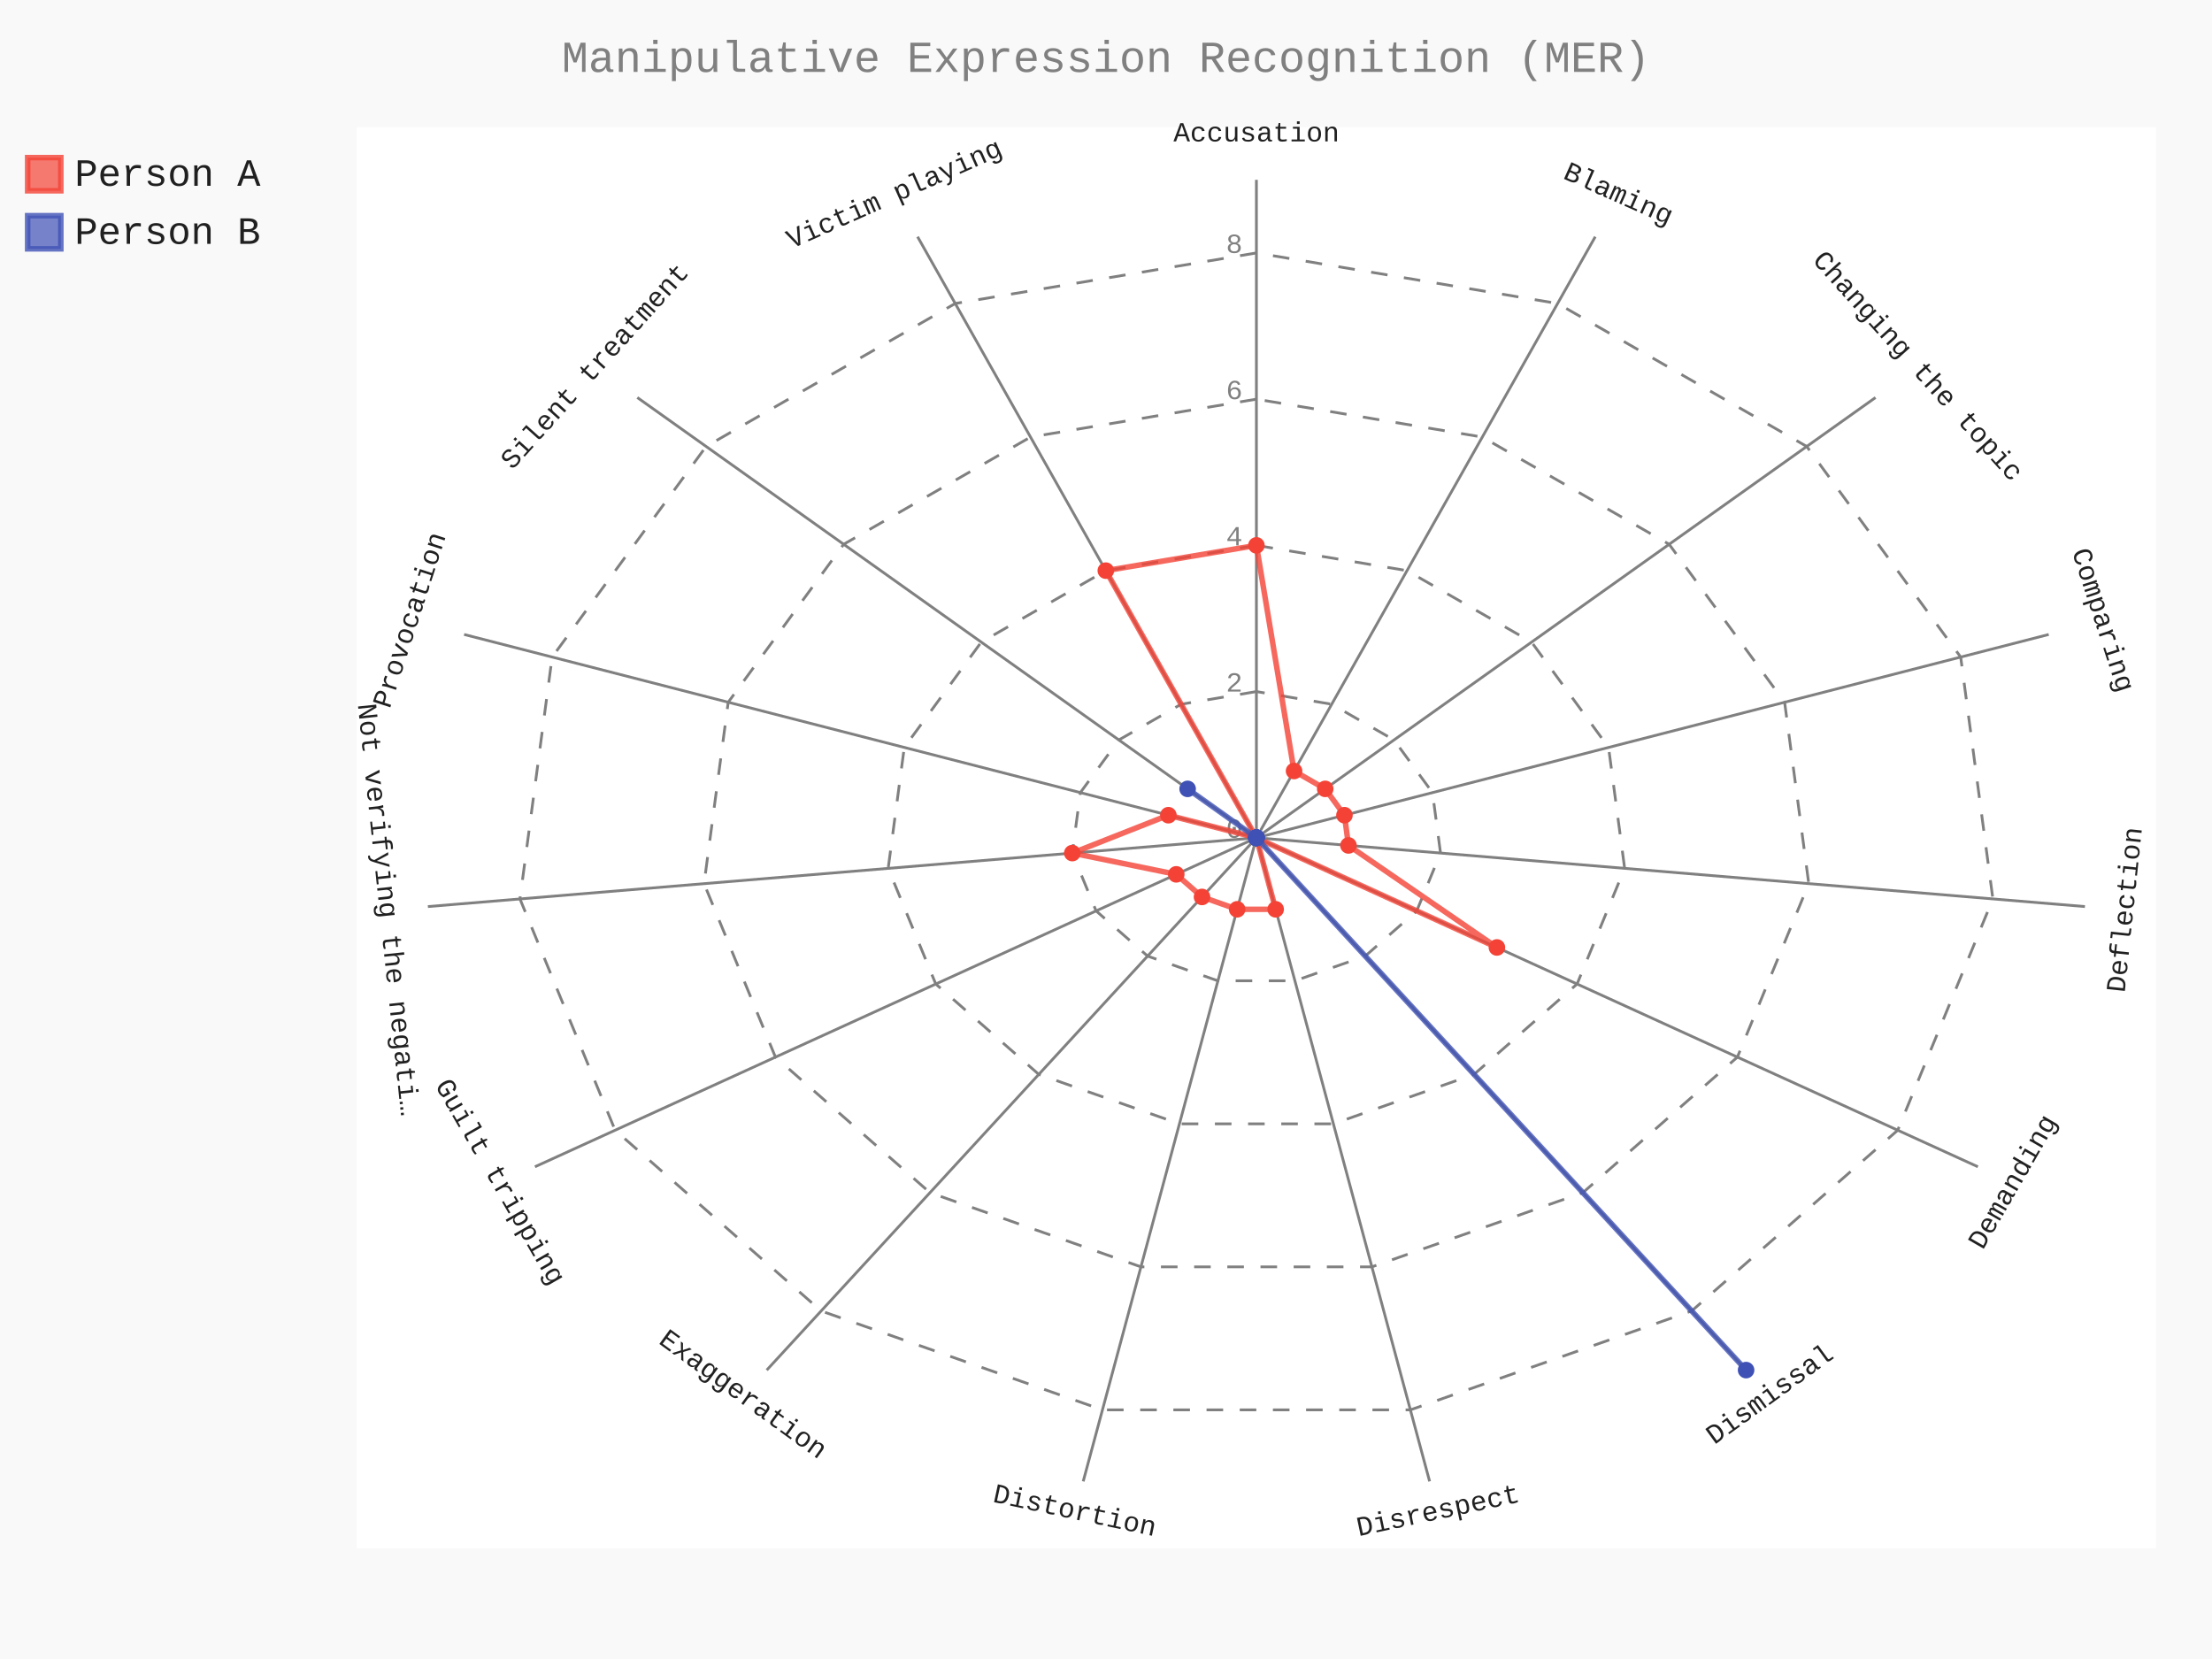
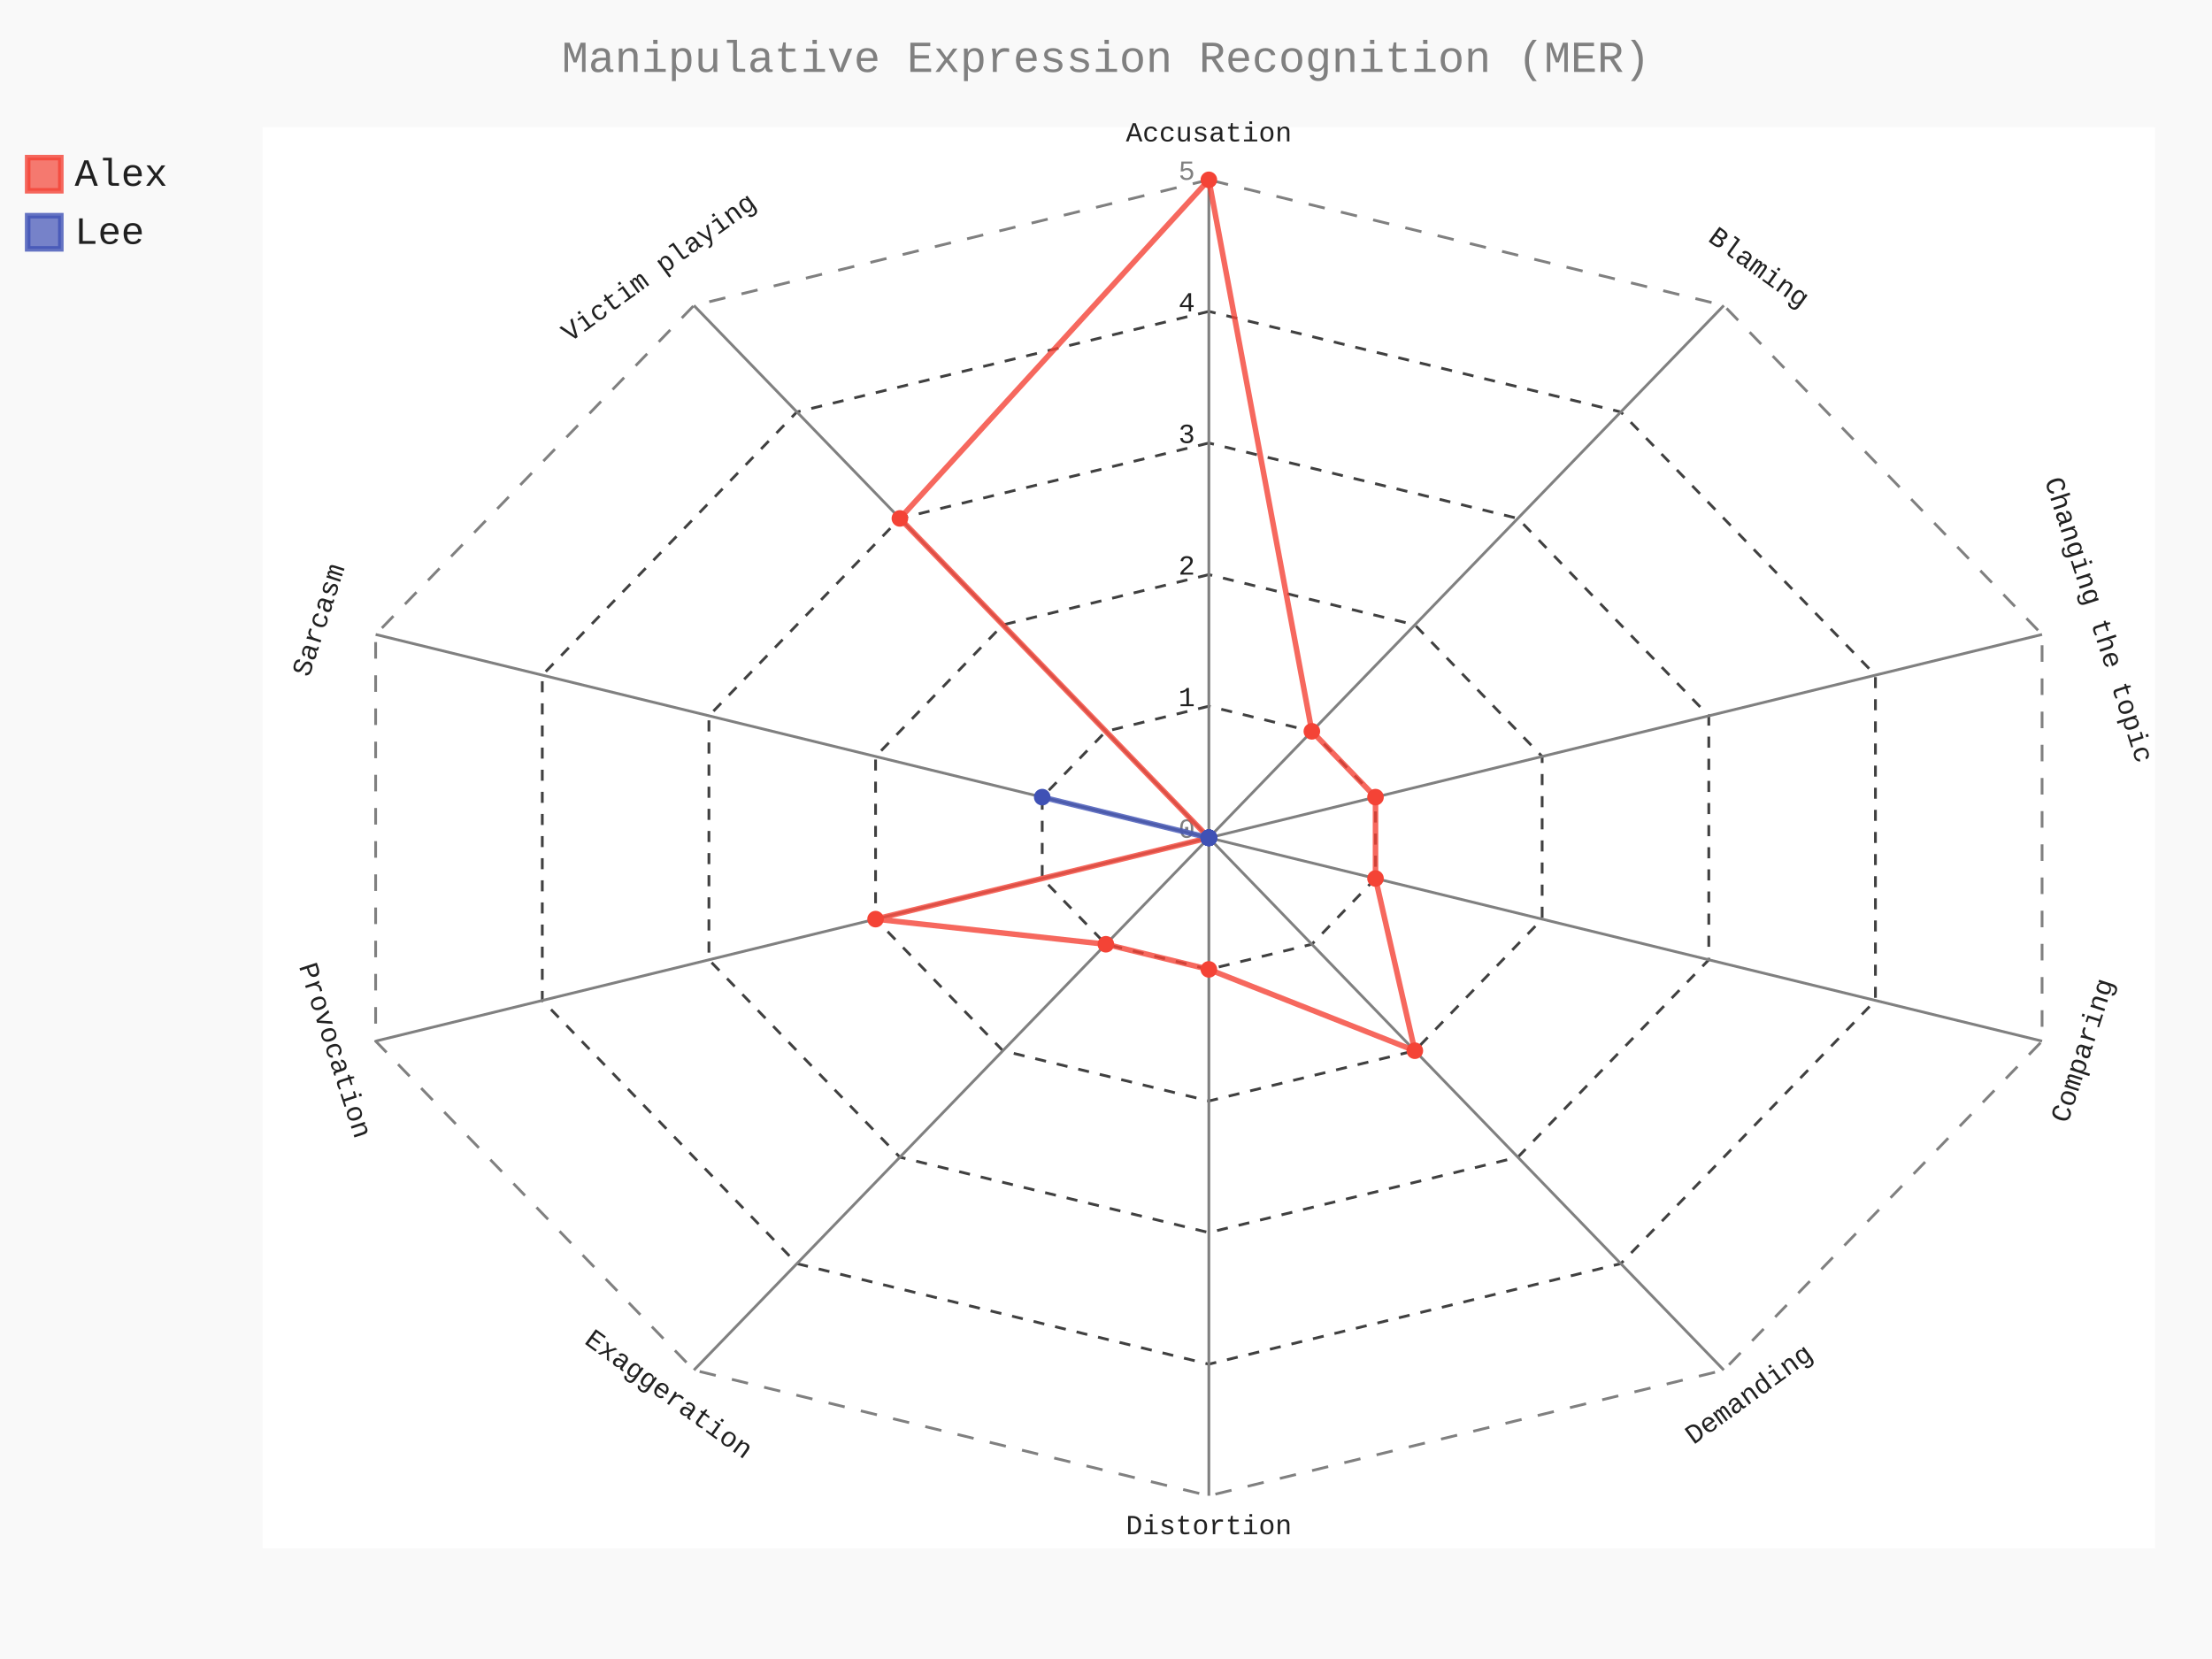
- <svg xmlns="http://www.w3.org/2000/svg" id="chart-403f90ce-8514-4f79-a937-b7ba76479456" class="pygal-chart" viewBox="0 0 800 600">
+ <svg xmlns="http://www.w3.org/2000/svg" id="chart-bbe16d1a-7770-4493-992e-a94a8ba4644f" class="pygal-chart" viewBox="0 0 800 600">
  <defs>
-     <style type="text/css">#chart-403f90ce-8514-4f79-a937-b7ba76479456{-webkit-user-select:none;-webkit-font-smoothing:antialiased;font-family:Consolas,"Liberation Mono",Menlo,Courier,monospace}#chart-403f90ce-8514-4f79-a937-b7ba76479456 .title{font-family:Consolas,"Liberation Mono",Menlo,Courier,monospace;font-size:16px}#chart-403f90ce-8514-4f79-a937-b7ba76479456 .legends .legend text{font-family:Consolas,"Liberation Mono",Menlo,Courier,monospace;font-size:14px}#chart-403f90ce-8514-4f79-a937-b7ba76479456 .axis text{font-family:Consolas,"Liberation Mono",Menlo,Courier,monospace;font-size:10px}#chart-403f90ce-8514-4f79-a937-b7ba76479456 .axis text.major{font-family:Consolas,"Liberation Mono",Menlo,Courier,monospace;font-size:10px}#chart-403f90ce-8514-4f79-a937-b7ba76479456 .text-overlay text.value{font-family:Consolas,"Liberation Mono",Menlo,Courier,monospace;font-size:16px}#chart-403f90ce-8514-4f79-a937-b7ba76479456 .text-overlay text.label{font-family:Consolas,"Liberation Mono",Menlo,Courier,monospace;font-size:10px}#chart-403f90ce-8514-4f79-a937-b7ba76479456 .tooltip{font-family:Consolas,"Liberation Mono",Menlo,Courier,monospace;font-size:14px}#chart-403f90ce-8514-4f79-a937-b7ba76479456 text.no_data{font-family:Consolas,"Liberation Mono",Menlo,Courier,monospace;font-size:64px}
- #chart-403f90ce-8514-4f79-a937-b7ba76479456{background-color:rgba(249,249,249,1)}#chart-403f90ce-8514-4f79-a937-b7ba76479456 path,#chart-403f90ce-8514-4f79-a937-b7ba76479456 line,#chart-403f90ce-8514-4f79-a937-b7ba76479456 rect,#chart-403f90ce-8514-4f79-a937-b7ba76479456 circle{-webkit-transition:150ms;-moz-transition:150ms;transition:150ms}#chart-403f90ce-8514-4f79-a937-b7ba76479456 .graph &gt; .background{fill:rgba(249,249,249,1)}#chart-403f90ce-8514-4f79-a937-b7ba76479456 .plot &gt; .background{fill:rgba(255,255,255,1)}#chart-403f90ce-8514-4f79-a937-b7ba76479456 .graph{fill:rgba(0,0,0,.87)}#chart-403f90ce-8514-4f79-a937-b7ba76479456 text.no_data{fill:rgba(128,128,128,1)}#chart-403f90ce-8514-4f79-a937-b7ba76479456 .title{fill:rgba(128,128,128,1)}#chart-403f90ce-8514-4f79-a937-b7ba76479456 .legends .legend text{fill:rgba(0,0,0,.87)}#chart-403f90ce-8514-4f79-a937-b7ba76479456 .legends .legend:hover text{fill:rgba(128,128,128,1)}#chart-403f90ce-8514-4f79-a937-b7ba76479456 .axis .line{stroke:rgba(128,128,128,1)}#chart-403f90ce-8514-4f79-a937-b7ba76479456 .axis .guide.line{stroke:rgba(0,0,0,.54)}#chart-403f90ce-8514-4f79-a937-b7ba76479456 .axis .major.line{stroke:rgba(0,0,0,.87)}#chart-403f90ce-8514-4f79-a937-b7ba76479456 .axis text.major{fill:rgba(128,128,128,1)}#chart-403f90ce-8514-4f79-a937-b7ba76479456 .axis.y .guides:hover .guide.line,#chart-403f90ce-8514-4f79-a937-b7ba76479456 .line-graph .axis.x .guides:hover .guide.line,#chart-403f90ce-8514-4f79-a937-b7ba76479456 .stackedline-graph .axis.x .guides:hover .guide.line,#chart-403f90ce-8514-4f79-a937-b7ba76479456 .xy-graph .axis.x .guides:hover .guide.line{stroke:rgba(128,128,128,1)}#chart-403f90ce-8514-4f79-a937-b7ba76479456 .axis .guides:hover text{fill:rgba(128,128,128,1)}#chart-403f90ce-8514-4f79-a937-b7ba76479456 .reactive{fill-opacity:.7;stroke-opacity:.8;stroke-width:2}#chart-403f90ce-8514-4f79-a937-b7ba76479456 .ci{stroke:rgba(0,0,0,.87)}#chart-403f90ce-8514-4f79-a937-b7ba76479456 .reactive.active,#chart-403f90ce-8514-4f79-a937-b7ba76479456 .active .reactive{fill-opacity:.8;stroke-opacity:.9;stroke-width:4}#chart-403f90ce-8514-4f79-a937-b7ba76479456 .ci .reactive.active{stroke-width:1.5}#chart-403f90ce-8514-4f79-a937-b7ba76479456 .series text{fill:rgba(128,128,128,1)}#chart-403f90ce-8514-4f79-a937-b7ba76479456 .tooltip rect{fill:rgba(255,255,255,1);stroke:rgba(128,128,128,1);-webkit-transition:opacity 150ms;-moz-transition:opacity 150ms;transition:opacity 150ms}#chart-403f90ce-8514-4f79-a937-b7ba76479456 .tooltip .label{fill:rgba(0,0,0,.87)}#chart-403f90ce-8514-4f79-a937-b7ba76479456 .tooltip .label{fill:rgba(0,0,0,.87)}#chart-403f90ce-8514-4f79-a937-b7ba76479456 .tooltip .legend{font-size:.8em;fill:rgba(0,0,0,.54)}#chart-403f90ce-8514-4f79-a937-b7ba76479456 .tooltip .x_label{font-size:.6em;fill:rgba(128,128,128,1)}#chart-403f90ce-8514-4f79-a937-b7ba76479456 .tooltip .xlink{font-size:.5em;text-decoration:underline}#chart-403f90ce-8514-4f79-a937-b7ba76479456 .tooltip .value{font-size:1.5em}#chart-403f90ce-8514-4f79-a937-b7ba76479456 .bound{font-size:.5em}#chart-403f90ce-8514-4f79-a937-b7ba76479456 .max-value{font-size:.75em;fill:rgba(0,0,0,.54)}#chart-403f90ce-8514-4f79-a937-b7ba76479456 .map-element{fill:rgba(255,255,255,1);stroke:rgba(0,0,0,.54) !important}#chart-403f90ce-8514-4f79-a937-b7ba76479456 .map-element .reactive{fill-opacity:inherit;stroke-opacity:inherit}#chart-403f90ce-8514-4f79-a937-b7ba76479456 .color-0,#chart-403f90ce-8514-4f79-a937-b7ba76479456 .color-0 a:visited{stroke:#F44336;fill:#F44336}#chart-403f90ce-8514-4f79-a937-b7ba76479456 .color-1,#chart-403f90ce-8514-4f79-a937-b7ba76479456 .color-1 a:visited{stroke:#3F51B5;fill:#3F51B5}#chart-403f90ce-8514-4f79-a937-b7ba76479456 .text-overlay .color-0 text{fill:black}#chart-403f90ce-8514-4f79-a937-b7ba76479456 .text-overlay .color-1 text{fill:black}
- #chart-403f90ce-8514-4f79-a937-b7ba76479456 text.no_data{text-anchor:middle}#chart-403f90ce-8514-4f79-a937-b7ba76479456 .guide.line{fill:none}#chart-403f90ce-8514-4f79-a937-b7ba76479456 .centered{text-anchor:middle}#chart-403f90ce-8514-4f79-a937-b7ba76479456 .title{text-anchor:middle}#chart-403f90ce-8514-4f79-a937-b7ba76479456 .legends .legend text{fill-opacity:1}#chart-403f90ce-8514-4f79-a937-b7ba76479456 .axis.x text{text-anchor:middle}#chart-403f90ce-8514-4f79-a937-b7ba76479456 .axis.x:not(.web) text[transform]{text-anchor:start}#chart-403f90ce-8514-4f79-a937-b7ba76479456 .axis.x:not(.web) text[transform].backwards{text-anchor:end}#chart-403f90ce-8514-4f79-a937-b7ba76479456 .axis.y text{text-anchor:end}#chart-403f90ce-8514-4f79-a937-b7ba76479456 .axis.y text[transform].backwards{text-anchor:start}#chart-403f90ce-8514-4f79-a937-b7ba76479456 .axis.y2 text{text-anchor:start}#chart-403f90ce-8514-4f79-a937-b7ba76479456 .axis.y2 text[transform].backwards{text-anchor:end}#chart-403f90ce-8514-4f79-a937-b7ba76479456 .axis .guide.line{stroke-dasharray:4,4;stroke:#404040}#chart-403f90ce-8514-4f79-a937-b7ba76479456 .axis .major.guide.line{stroke-dasharray:6,6;stroke:#808080}#chart-403f90ce-8514-4f79-a937-b7ba76479456 .horizontal .axis.y .guide.line,#chart-403f90ce-8514-4f79-a937-b7ba76479456 .horizontal .axis.y2 .guide.line,#chart-403f90ce-8514-4f79-a937-b7ba76479456 .vertical .axis.x .guide.line{opacity:0}#chart-403f90ce-8514-4f79-a937-b7ba76479456 .horizontal .axis.always_show .guide.line,#chart-403f90ce-8514-4f79-a937-b7ba76479456 .vertical .axis.always_show .guide.line{opacity:1 !important}#chart-403f90ce-8514-4f79-a937-b7ba76479456 .axis.y .guides:hover .guide.line,#chart-403f90ce-8514-4f79-a937-b7ba76479456 .axis.y2 .guides:hover .guide.line,#chart-403f90ce-8514-4f79-a937-b7ba76479456 .axis.x .guides:hover .guide.line{opacity:1}#chart-403f90ce-8514-4f79-a937-b7ba76479456 .axis .guides:hover text{opacity:1}#chart-403f90ce-8514-4f79-a937-b7ba76479456 .nofill{fill:none}#chart-403f90ce-8514-4f79-a937-b7ba76479456 .subtle-fill{fill-opacity:.2}#chart-403f90ce-8514-4f79-a937-b7ba76479456 .dot{stroke-width:1px;fill-opacity:1;stroke-opacity:1}#chart-403f90ce-8514-4f79-a937-b7ba76479456 .dot.active{stroke-width:5px}#chart-403f90ce-8514-4f79-a937-b7ba76479456 .dot.negative{fill:transparent}#chart-403f90ce-8514-4f79-a937-b7ba76479456 text,#chart-403f90ce-8514-4f79-a937-b7ba76479456 tspan{stroke:none !important}#chart-403f90ce-8514-4f79-a937-b7ba76479456 .series text.active{opacity:1}#chart-403f90ce-8514-4f79-a937-b7ba76479456 .tooltip rect{fill-opacity:.95;stroke-width:.5}#chart-403f90ce-8514-4f79-a937-b7ba76479456 .tooltip text{fill-opacity:1}#chart-403f90ce-8514-4f79-a937-b7ba76479456 .showable{visibility:hidden}#chart-403f90ce-8514-4f79-a937-b7ba76479456 .showable.shown{visibility:visible}#chart-403f90ce-8514-4f79-a937-b7ba76479456 .gauge-background{fill:rgba(229,229,229,1);stroke:none}#chart-403f90ce-8514-4f79-a937-b7ba76479456 .bg-lines{stroke:rgba(249,249,249,1);stroke-width:2px}</style>
+     <style type="text/css">#chart-bbe16d1a-7770-4493-992e-a94a8ba4644f{-webkit-user-select:none;-webkit-font-smoothing:antialiased;font-family:Consolas,"Liberation Mono",Menlo,Courier,monospace}#chart-bbe16d1a-7770-4493-992e-a94a8ba4644f .title{font-family:Consolas,"Liberation Mono",Menlo,Courier,monospace;font-size:16px}#chart-bbe16d1a-7770-4493-992e-a94a8ba4644f .legends .legend text{font-family:Consolas,"Liberation Mono",Menlo,Courier,monospace;font-size:14px}#chart-bbe16d1a-7770-4493-992e-a94a8ba4644f .axis text{font-family:Consolas,"Liberation Mono",Menlo,Courier,monospace;font-size:10px}#chart-bbe16d1a-7770-4493-992e-a94a8ba4644f .axis text.major{font-family:Consolas,"Liberation Mono",Menlo,Courier,monospace;font-size:10px}#chart-bbe16d1a-7770-4493-992e-a94a8ba4644f .text-overlay text.value{font-family:Consolas,"Liberation Mono",Menlo,Courier,monospace;font-size:16px}#chart-bbe16d1a-7770-4493-992e-a94a8ba4644f .text-overlay text.label{font-family:Consolas,"Liberation Mono",Menlo,Courier,monospace;font-size:10px}#chart-bbe16d1a-7770-4493-992e-a94a8ba4644f .tooltip{font-family:Consolas,"Liberation Mono",Menlo,Courier,monospace;font-size:14px}#chart-bbe16d1a-7770-4493-992e-a94a8ba4644f text.no_data{font-family:Consolas,"Liberation Mono",Menlo,Courier,monospace;font-size:64px}
+ #chart-bbe16d1a-7770-4493-992e-a94a8ba4644f{background-color:rgba(249,249,249,1)}#chart-bbe16d1a-7770-4493-992e-a94a8ba4644f path,#chart-bbe16d1a-7770-4493-992e-a94a8ba4644f line,#chart-bbe16d1a-7770-4493-992e-a94a8ba4644f rect,#chart-bbe16d1a-7770-4493-992e-a94a8ba4644f circle{-webkit-transition:150ms;-moz-transition:150ms;transition:150ms}#chart-bbe16d1a-7770-4493-992e-a94a8ba4644f .graph &gt; .background{fill:rgba(249,249,249,1)}#chart-bbe16d1a-7770-4493-992e-a94a8ba4644f .plot &gt; .background{fill:rgba(255,255,255,1)}#chart-bbe16d1a-7770-4493-992e-a94a8ba4644f .graph{fill:rgba(0,0,0,.87)}#chart-bbe16d1a-7770-4493-992e-a94a8ba4644f text.no_data{fill:rgba(128,128,128,1)}#chart-bbe16d1a-7770-4493-992e-a94a8ba4644f .title{fill:rgba(128,128,128,1)}#chart-bbe16d1a-7770-4493-992e-a94a8ba4644f .legends .legend text{fill:rgba(0,0,0,.87)}#chart-bbe16d1a-7770-4493-992e-a94a8ba4644f .legends .legend:hover text{fill:rgba(128,128,128,1)}#chart-bbe16d1a-7770-4493-992e-a94a8ba4644f .axis .line{stroke:rgba(128,128,128,1)}#chart-bbe16d1a-7770-4493-992e-a94a8ba4644f .axis .guide.line{stroke:rgba(0,0,0,.54)}#chart-bbe16d1a-7770-4493-992e-a94a8ba4644f .axis .major.line{stroke:rgba(0,0,0,.87)}#chart-bbe16d1a-7770-4493-992e-a94a8ba4644f .axis text.major{fill:rgba(128,128,128,1)}#chart-bbe16d1a-7770-4493-992e-a94a8ba4644f .axis.y .guides:hover .guide.line,#chart-bbe16d1a-7770-4493-992e-a94a8ba4644f .line-graph .axis.x .guides:hover .guide.line,#chart-bbe16d1a-7770-4493-992e-a94a8ba4644f .stackedline-graph .axis.x .guides:hover .guide.line,#chart-bbe16d1a-7770-4493-992e-a94a8ba4644f .xy-graph .axis.x .guides:hover .guide.line{stroke:rgba(128,128,128,1)}#chart-bbe16d1a-7770-4493-992e-a94a8ba4644f .axis .guides:hover text{fill:rgba(128,128,128,1)}#chart-bbe16d1a-7770-4493-992e-a94a8ba4644f .reactive{fill-opacity:.7;stroke-opacity:.8;stroke-width:2}#chart-bbe16d1a-7770-4493-992e-a94a8ba4644f .ci{stroke:rgba(0,0,0,.87)}#chart-bbe16d1a-7770-4493-992e-a94a8ba4644f .reactive.active,#chart-bbe16d1a-7770-4493-992e-a94a8ba4644f .active .reactive{fill-opacity:.8;stroke-opacity:.9;stroke-width:4}#chart-bbe16d1a-7770-4493-992e-a94a8ba4644f .ci .reactive.active{stroke-width:1.5}#chart-bbe16d1a-7770-4493-992e-a94a8ba4644f .series text{fill:rgba(128,128,128,1)}#chart-bbe16d1a-7770-4493-992e-a94a8ba4644f .tooltip rect{fill:rgba(255,255,255,1);stroke:rgba(128,128,128,1);-webkit-transition:opacity 150ms;-moz-transition:opacity 150ms;transition:opacity 150ms}#chart-bbe16d1a-7770-4493-992e-a94a8ba4644f .tooltip .label{fill:rgba(0,0,0,.87)}#chart-bbe16d1a-7770-4493-992e-a94a8ba4644f .tooltip .label{fill:rgba(0,0,0,.87)}#chart-bbe16d1a-7770-4493-992e-a94a8ba4644f .tooltip .legend{font-size:.8em;fill:rgba(0,0,0,.54)}#chart-bbe16d1a-7770-4493-992e-a94a8ba4644f .tooltip .x_label{font-size:.6em;fill:rgba(128,128,128,1)}#chart-bbe16d1a-7770-4493-992e-a94a8ba4644f .tooltip .xlink{font-size:.5em;text-decoration:underline}#chart-bbe16d1a-7770-4493-992e-a94a8ba4644f .tooltip .value{font-size:1.5em}#chart-bbe16d1a-7770-4493-992e-a94a8ba4644f .bound{font-size:.5em}#chart-bbe16d1a-7770-4493-992e-a94a8ba4644f .max-value{font-size:.75em;fill:rgba(0,0,0,.54)}#chart-bbe16d1a-7770-4493-992e-a94a8ba4644f .map-element{fill:rgba(255,255,255,1);stroke:rgba(0,0,0,.54) !important}#chart-bbe16d1a-7770-4493-992e-a94a8ba4644f .map-element .reactive{fill-opacity:inherit;stroke-opacity:inherit}#chart-bbe16d1a-7770-4493-992e-a94a8ba4644f .color-0,#chart-bbe16d1a-7770-4493-992e-a94a8ba4644f .color-0 a:visited{stroke:#F44336;fill:#F44336}#chart-bbe16d1a-7770-4493-992e-a94a8ba4644f .color-1,#chart-bbe16d1a-7770-4493-992e-a94a8ba4644f .color-1 a:visited{stroke:#3F51B5;fill:#3F51B5}#chart-bbe16d1a-7770-4493-992e-a94a8ba4644f .text-overlay .color-0 text{fill:black}#chart-bbe16d1a-7770-4493-992e-a94a8ba4644f .text-overlay .color-1 text{fill:black}
+ #chart-bbe16d1a-7770-4493-992e-a94a8ba4644f text.no_data{text-anchor:middle}#chart-bbe16d1a-7770-4493-992e-a94a8ba4644f .guide.line{fill:none}#chart-bbe16d1a-7770-4493-992e-a94a8ba4644f .centered{text-anchor:middle}#chart-bbe16d1a-7770-4493-992e-a94a8ba4644f .title{text-anchor:middle}#chart-bbe16d1a-7770-4493-992e-a94a8ba4644f .legends .legend text{fill-opacity:1}#chart-bbe16d1a-7770-4493-992e-a94a8ba4644f .axis.x text{text-anchor:middle}#chart-bbe16d1a-7770-4493-992e-a94a8ba4644f .axis.x:not(.web) text[transform]{text-anchor:start}#chart-bbe16d1a-7770-4493-992e-a94a8ba4644f .axis.x:not(.web) text[transform].backwards{text-anchor:end}#chart-bbe16d1a-7770-4493-992e-a94a8ba4644f .axis.y text{text-anchor:end}#chart-bbe16d1a-7770-4493-992e-a94a8ba4644f .axis.y text[transform].backwards{text-anchor:start}#chart-bbe16d1a-7770-4493-992e-a94a8ba4644f .axis.y2 text{text-anchor:start}#chart-bbe16d1a-7770-4493-992e-a94a8ba4644f .axis.y2 text[transform].backwards{text-anchor:end}#chart-bbe16d1a-7770-4493-992e-a94a8ba4644f .axis .guide.line{stroke-dasharray:4,4;stroke:#404040}#chart-bbe16d1a-7770-4493-992e-a94a8ba4644f .axis .major.guide.line{stroke-dasharray:6,6;stroke:#808080}#chart-bbe16d1a-7770-4493-992e-a94a8ba4644f .horizontal .axis.y .guide.line,#chart-bbe16d1a-7770-4493-992e-a94a8ba4644f .horizontal .axis.y2 .guide.line,#chart-bbe16d1a-7770-4493-992e-a94a8ba4644f .vertical .axis.x .guide.line{opacity:0}#chart-bbe16d1a-7770-4493-992e-a94a8ba4644f .horizontal .axis.always_show .guide.line,#chart-bbe16d1a-7770-4493-992e-a94a8ba4644f .vertical .axis.always_show .guide.line{opacity:1 !important}#chart-bbe16d1a-7770-4493-992e-a94a8ba4644f .axis.y .guides:hover .guide.line,#chart-bbe16d1a-7770-4493-992e-a94a8ba4644f .axis.y2 .guides:hover .guide.line,#chart-bbe16d1a-7770-4493-992e-a94a8ba4644f .axis.x .guides:hover .guide.line{opacity:1}#chart-bbe16d1a-7770-4493-992e-a94a8ba4644f .axis .guides:hover text{opacity:1}#chart-bbe16d1a-7770-4493-992e-a94a8ba4644f .nofill{fill:none}#chart-bbe16d1a-7770-4493-992e-a94a8ba4644f .subtle-fill{fill-opacity:.2}#chart-bbe16d1a-7770-4493-992e-a94a8ba4644f .dot{stroke-width:1px;fill-opacity:1;stroke-opacity:1}#chart-bbe16d1a-7770-4493-992e-a94a8ba4644f .dot.active{stroke-width:5px}#chart-bbe16d1a-7770-4493-992e-a94a8ba4644f .dot.negative{fill:transparent}#chart-bbe16d1a-7770-4493-992e-a94a8ba4644f text,#chart-bbe16d1a-7770-4493-992e-a94a8ba4644f tspan{stroke:none !important}#chart-bbe16d1a-7770-4493-992e-a94a8ba4644f .series text.active{opacity:1}#chart-bbe16d1a-7770-4493-992e-a94a8ba4644f .tooltip rect{fill-opacity:.95;stroke-width:.5}#chart-bbe16d1a-7770-4493-992e-a94a8ba4644f .tooltip text{fill-opacity:1}#chart-bbe16d1a-7770-4493-992e-a94a8ba4644f .showable{visibility:hidden}#chart-bbe16d1a-7770-4493-992e-a94a8ba4644f .showable.shown{visibility:visible}#chart-bbe16d1a-7770-4493-992e-a94a8ba4644f .gauge-background{fill:rgba(229,229,229,1);stroke:none}#chart-bbe16d1a-7770-4493-992e-a94a8ba4644f .bg-lines{stroke:rgba(249,249,249,1);stroke-width:2px}</style>
  </defs>
  <g class="graph radar-graph vertical">
    <rect x="0" y="0" width="800" height="600" class="background" />
-     <g transform="translate(129, 46)" class="plot">
-       <rect x="0" y="0" width="650.8" height="514" class="background" />
+     <g transform="translate(95, 46)" class="plot">
+       <rect x="0" y="0" width="684.4" height="514" class="background" />
      <g class="axis y web">
        <g class="guides">
-           <path d="M325.4 45.477 L216.468 63.764 126.372 115.464 70.689 191.636 59.048 279.11 93.462 362.761 167.98 428.125 269.717 463.9 381.083 463.9 482.82 428.125 557.338 362.761 591.752 279.11 580.111 191.636 524.428 115.464 434.332 63.764 325.4 45.477 Z" class="major guide line" />
-           <text x="320.4" y="45.477" class="major">8</text>
+           <path d="M342.2 19.037 L155.959 64.484 40.856 183.465 40.856 330.535 155.959 449.516 342.2 494.963 528.441 449.516 643.544 330.535 643.544 183.465 528.441 64.484 342.2 19.037 Z" class="major guide line" />
+           <text x="337.2" y="19.037" class="major">5</text>
        </g>
        <g class="guides">
-           <path d="M325.4 98.358 L243.701 112.073 176.129 150.848 134.367 207.977 125.636 273.583 151.447 336.321 207.335 385.344 283.638 412.175 367.162 412.175 443.465 385.344 499.353 336.321 525.164 273.583 516.433 207.977 474.671 150.848 407.099 112.073 325.4 98.358 Z" class="major guide line" />
-           <text x="320.4" y="98.358" class="major">6</text>
+           <path d="M342.2 66.63 L193.207 102.987 101.125 198.172 101.125 315.828 193.207 411.013 342.2 447.37 491.193 411.013 583.275 315.828 583.275 198.172 491.193 102.987 342.2 66.63 Z" class="guide line" />
+           <text x="337.2" y="66.63" class="">4</text>
        </g>
        <g class="guides">
-           <path d="M325.4 151.239 L270.934 160.382 225.886 186.232 198.045 224.318 192.224 268.055 209.431 309.881 246.69 342.563 297.559 360.45 353.241 360.45 404.11 342.563 441.369 309.881 458.576 268.055 452.755 224.318 424.914 186.232 379.866 160.382 325.4 151.239 Z" class="major guide line" />
-           <text x="320.4" y="151.239" class="major">4</text>
+           <path d="M342.2 114.222 L230.455 141.49 161.394 212.879 161.394 301.121 230.455 372.51 342.2 399.778 453.945 372.51 523.006 301.121 523.006 212.879 453.945 141.49 342.2 114.222 Z" class="guide line" />
+           <text x="337.2" y="114.222" class="">3</text>
        </g>
        <g class="guides">
-           <path d="M325.4 204.119 L298.167 208.691 275.643 221.616 261.722 240.659 258.812 262.528 267.416 283.44 286.045 299.781 311.479 308.725 339.321 308.725 364.755 299.781 383.384 283.44 391.988 262.528 389.078 240.659 375.157 221.616 352.633 208.691 325.4 204.119 Z" class="major guide line" />
-           <text x="320.4" y="204.119" class="major">2</text>
+           <path d="M342.2 161.815 L267.704 179.994 221.662 227.586 221.662 286.414 267.704 334.006 342.2 352.185 416.696 334.006 462.738 286.414 462.738 227.586 416.696 179.994 342.2 161.815 Z" class="guide line" />
+           <text x="337.2" y="161.815" class="">2</text>
        </g>
        <g class="guides">
-           <path d="M325.4 257 L325.4 257 325.4 257 325.4 257 325.4 257 325.4 257 325.4 257 325.4 257 325.4 257 325.4 257 325.4 257 325.4 257 325.4 257 325.4 257 325.4 257 325.4 257 Z" class="major guide line" />
-           <text x="320.4" y="257.0" class="major">0</text>
+           <path d="M342.2 209.407 L304.952 218.497 281.931 242.293 281.931 271.707 304.952 295.503 342.2 304.593 379.448 295.503 402.469 271.707 402.469 242.293 379.448 218.497 342.2 209.407 Z" class="guide line" />
+           <text x="337.2" y="209.407" class="">1</text>
+         </g>
+         <g class="guides">
+           <path d="M342.2 257 L342.2 257 342.2 257 342.2 257 342.2 257 342.2 257 342.2 257 342.2 257 342.2 257 342.2 257 342.2 257 Z" class="major guide line" />
+           <text x="337.2" y="257.0" class="major">0</text>
        </g>
      </g>
      <g class="axis x web">
        <g class="guides">
-           <path d="M325.4 257 L325.4 19.037" class="line" />
-           <text x="325.4" y="5.14" class="" transform="rotate(0 325.4 5.14)">Accusation</text>
+           <path d="M342.2 257 L342.2 19.037" class="line" />
+           <text x="342.2" y="5.14" class="" transform="rotate(0 342.2 5.14)">Accusation</text>
        </g>
        <g class="guides">
-           <path d="M325.4 257 L202.852 39.61" class="line" />
-           <text x="195.695" y="26.914" class="" transform="rotate(-24 195.6949 26.91444)">Victim playing</text>
+           <path d="M342.2 257 L155.959 64.484" class="line" />
+           <text x="145.083" y="53.241" class="" transform="rotate(-36 145.0827 53.24098)">Victim playing</text>
        </g>
        <g class="guides">
-           <path d="M325.4 257 L101.493 97.772" class="line" />
-           <text x="88.417" y="88.473" class="" transform="rotate(-48 88.41706 88.47276)">Silent treatment</text>
+           <path d="M342.2 257 L40.856 183.465" class="line" />
+           <text x="23.257" y="179.171" class="" transform="rotate(-72 23.25749 179.171)">Sarcasm</text>
        </g>
        <g class="guides">
-           <path d="M325.4 257 L38.85 183.465" class="line" />
-           <text x="22.116" y="179.171" class="" transform="rotate(-72 22.11568 179.171)">Provocation</text>
+           <path d="M342.2 257 L40.856 330.535" class="line" />
+           <text x="23.257" y="334.829" class="" transform="rotate(-288 23.25749 334.829)">Provocation</text>
        </g>
        <g class="guides">
-           <path d="M325.4 257 L25.754 281.874" class="line" />
-           <text x="8.255" y="283.327" class="" transform="rotate(-276 8.254924 283.3265)">Not verifying the negati…</text>
+           <path d="M342.2 257 L155.959 449.516" class="line" />
+           <text x="145.083" y="460.759" class="" transform="rotate(-324 145.0827 460.759)">Exaggeration</text>
        </g>
        <g class="guides">
-           <path d="M325.4 257 L64.47 375.981" class="line" />
-           <text x="49.231" y="382.93" class="" transform="rotate(-300 49.23143 382.93)">Guilt tripping</text>
+           <path d="M342.2 257 L342.2 494.963" class="line" />
+           <text x="342.2" y="508.86" class="" transform="rotate(-360 342.2 508.86)">Distortion</text>
        </g>
        <g class="guides">
-           <path d="M325.4 257 L148.302 449.516" class="line" />
-           <text x="137.96" y="460.759" class="" transform="rotate(-324 137.96 460.759)">Exaggeration</text>
+           <path d="M342.2 257 L528.441 449.516" class="line" />
+           <text x="539.317" y="460.759" class="" transform="rotate(-396 539.3173 460.759)">Demanding</text>
        </g>
        <g class="guides">
-           <path d="M325.4 257 L262.757 489.763" class="line" />
-           <text x="259.099" y="503.356" class="" transform="rotate(-348 259.0986 503.3563)">Distortion</text>
+           <path d="M342.2 257 L643.544 330.535" class="line" />
+           <text x="661.143" y="334.829" class="" transform="rotate(-432 661.1425 334.829)">Comparing</text>
        </g>
        <g class="guides">
-           <path d="M325.4 257 L388.043 489.763" class="line" />
-           <text x="391.701" y="503.356" class="" transform="rotate(-372 391.7014 503.3563)">Disrespect</text>
+           <path d="M342.2 257 L643.544 183.465" class="line" />
+           <text x="661.143" y="179.171" class="" transform="rotate(-288 661.1425 179.171)">Changing the topic</text>
        </g>
        <g class="guides">
-           <path d="M325.4 257 L502.498 449.516" class="line" />
-           <text x="512.84" y="460.759" class="" transform="rotate(-396 512.84 460.759)">Dismissal</text>
-         </g>
-         <g class="guides">
-           <path d="M325.4 257 L586.33 375.981" class="line" />
-           <text x="601.569" y="382.93" class="" transform="rotate(-420 601.5686 382.93)">Demanding</text>
-         </g>
-         <g class="guides">
-           <path d="M325.4 257 L625.046 281.874" class="line" />
-           <text x="642.545" y="283.327" class="" transform="rotate(-444 642.5451 283.3265)">Deflection</text>
-         </g>
-         <g class="guides">
-           <path d="M325.4 257 L611.95 183.465" class="line" />
-           <text x="628.684" y="179.171" class="" transform="rotate(-288 628.6843 179.171)">Comparing</text>
-         </g>
-         <g class="guides">
-           <path d="M325.4 257 L549.307 97.772" class="line" />
-           <text x="562.383" y="88.473" class="" transform="rotate(-312 562.3829 88.47276)">Changing the topic</text>
-         </g>
-         <g class="guides">
-           <path d="M325.4 257 L447.948 39.61" class="line" />
-           <text x="455.105" y="26.914" class="" transform="rotate(-336 455.1051 26.91444)">Blaming</text>
+           <path d="M342.2 257 L528.441 64.484" class="line" />
+           <text x="539.317" y="53.241" class="" transform="rotate(-324 539.3173 53.24098)">Blaming</text>
        </g>
      </g>
      <g class="series serie-0 color-0">
-         <path d="M325.4 151.239 L270.934 160.382 325.4 257 293.561 248.829 258.812 262.528 296.408 270.22 305.722 278.391 318.44 282.863 332.36 282.863 325.4 257 412.377 296.66 358.694 259.764 357.239 248.829 350.279 239.308 339.016 232.846 Z" class="line reactive nofill" />
+         <path d="M342.2 19.037 L230.455 141.49 342.2 257 221.662 286.414 304.952 295.503 342.2 304.593 416.696 334.006 402.469 271.707 402.469 242.293 379.448 218.497 Z" class="line reactive nofill" />
      </g>
      <g class="series serie-1 color-1">
-         <path d="M325.4 257 L325.4 257 300.521 239.308 325.4 257 325.4 257 325.4 257 325.4 257 325.4 257 325.4 257 502.498 449.516 325.4 257 325.4 257 325.4 257 325.4 257 325.4 257 Z" class="line reactive nofill" />
+         <path d="M342.2 257 L342.2 257 281.931 242.293 342.2 257 342.2 257 342.2 257 342.2 257 342.2 257 342.2 257 342.2 257 Z" class="line reactive nofill" />
      </g>
    </g>
    <g class="titles">
      <text x="400.0" y="26" class="title plot_title">Manipulative Expression Recognition (MER)</text>
    </g>
-     <g transform="translate(129, 46)" class="plot overlay">
+     <g transform="translate(95, 46)" class="plot overlay">
      <g class="series serie-0 color-0">
        <g class="dots">
-           <circle cx="325.4" cy="151.239" r="2.5" class="dot reactive tooltip-trigger" />
+           <circle cx="342.2" cy="19.037" r="2.5" class="dot reactive tooltip-trigger" />
        </g>
        <g class="dots">
-           <circle cx="270.934" cy="160.382" r="2.5" class="dot reactive tooltip-trigger" />
+           <circle cx="230.455" cy="141.49" r="2.5" class="dot reactive tooltip-trigger" />
        </g>
        <g class="dots">
-           <circle cx="325.4" cy="257.0" r="2.5" class="dot reactive tooltip-trigger" />
+           <circle cx="342.2" cy="257.0" r="2.5" class="dot reactive tooltip-trigger" />
        </g>
        <g class="dots">
-           <circle cx="293.561" cy="248.829" r="2.5" class="dot reactive tooltip-trigger" />
+           <circle cx="221.662" cy="286.414" r="2.5" class="dot reactive tooltip-trigger" />
        </g>
        <g class="dots">
-           <circle cx="258.812" cy="262.528" r="2.5" class="dot reactive tooltip-trigger" />
+           <circle cx="304.952" cy="295.503" r="2.5" class="dot reactive tooltip-trigger" />
        </g>
        <g class="dots">
-           <circle cx="296.408" cy="270.22" r="2.5" class="dot reactive tooltip-trigger" />
+           <circle cx="342.2" cy="304.593" r="2.5" class="dot reactive tooltip-trigger" />
        </g>
        <g class="dots">
-           <circle cx="305.722" cy="278.391" r="2.5" class="dot reactive tooltip-trigger" />
+           <circle cx="416.696" cy="334.006" r="2.5" class="dot reactive tooltip-trigger" />
        </g>
        <g class="dots">
-           <circle cx="318.44" cy="282.863" r="2.5" class="dot reactive tooltip-trigger" />
+           <circle cx="402.469" cy="271.707" r="2.5" class="dot reactive tooltip-trigger" />
        </g>
        <g class="dots">
-           <circle cx="332.36" cy="282.863" r="2.5" class="dot reactive tooltip-trigger" />
+           <circle cx="402.469" cy="242.293" r="2.5" class="dot reactive tooltip-trigger" />
        </g>
        <g class="dots">
-           <circle cx="325.4" cy="257.0" r="2.5" class="dot reactive tooltip-trigger" />
-         </g>
-         <g class="dots">
-           <circle cx="412.377" cy="296.66" r="2.5" class="dot reactive tooltip-trigger" />
-         </g>
-         <g class="dots">
-           <circle cx="358.694" cy="259.764" r="2.5" class="dot reactive tooltip-trigger" />
-         </g>
-         <g class="dots">
-           <circle cx="357.239" cy="248.829" r="2.5" class="dot reactive tooltip-trigger" />
-         </g>
-         <g class="dots">
-           <circle cx="350.279" cy="239.308" r="2.5" class="dot reactive tooltip-trigger" />
-         </g>
-         <g class="dots">
-           <circle cx="339.016" cy="232.846" r="2.5" class="dot reactive tooltip-trigger" />
+           <circle cx="379.448" cy="218.497" r="2.5" class="dot reactive tooltip-trigger" />
        </g>
      </g>
      <g class="series serie-1 color-1">
        <g class="dots">
-           <circle cx="325.4" cy="257.0" r="2.5" class="dot reactive tooltip-trigger" />
+           <circle cx="342.2" cy="257.0" r="2.5" class="dot reactive tooltip-trigger" />
        </g>
        <g class="dots">
-           <circle cx="325.4" cy="257.0" r="2.5" class="dot reactive tooltip-trigger" />
+           <circle cx="342.2" cy="257.0" r="2.5" class="dot reactive tooltip-trigger" />
        </g>
        <g class="dots">
-           <circle cx="300.521" cy="239.308" r="2.5" class="dot reactive tooltip-trigger" />
+           <circle cx="281.931" cy="242.293" r="2.5" class="dot reactive tooltip-trigger" />
        </g>
        <g class="dots">
-           <circle cx="325.4" cy="257.0" r="2.5" class="dot reactive tooltip-trigger" />
+           <circle cx="342.2" cy="257.0" r="2.5" class="dot reactive tooltip-trigger" />
        </g>
        <g class="dots">
-           <circle cx="325.4" cy="257.0" r="2.5" class="dot reactive tooltip-trigger" />
+           <circle cx="342.2" cy="257.0" r="2.5" class="dot reactive tooltip-trigger" />
        </g>
        <g class="dots">
-           <circle cx="325.4" cy="257.0" r="2.5" class="dot reactive tooltip-trigger" />
+           <circle cx="342.2" cy="257.0" r="2.5" class="dot reactive tooltip-trigger" />
        </g>
        <g class="dots">
-           <circle cx="325.4" cy="257.0" r="2.5" class="dot reactive tooltip-trigger" />
+           <circle cx="342.2" cy="257.0" r="2.5" class="dot reactive tooltip-trigger" />
        </g>
        <g class="dots">
-           <circle cx="325.4" cy="257.0" r="2.5" class="dot reactive tooltip-trigger" />
+           <circle cx="342.2" cy="257.0" r="2.5" class="dot reactive tooltip-trigger" />
        </g>
        <g class="dots">
-           <circle cx="325.4" cy="257.0" r="2.5" class="dot reactive tooltip-trigger" />
+           <circle cx="342.2" cy="257.0" r="2.5" class="dot reactive tooltip-trigger" />
        </g>
        <g class="dots">
-           <circle cx="502.498" cy="449.516" r="2.5" class="dot reactive tooltip-trigger" />
-         </g>
-         <g class="dots">
-           <circle cx="325.4" cy="257.0" r="2.5" class="dot reactive tooltip-trigger" />
-         </g>
-         <g class="dots">
-           <circle cx="325.4" cy="257.0" r="2.5" class="dot reactive tooltip-trigger" />
-         </g>
-         <g class="dots">
-           <circle cx="325.4" cy="257.0" r="2.5" class="dot reactive tooltip-trigger" />
-         </g>
-         <g class="dots">
-           <circle cx="325.4" cy="257.0" r="2.5" class="dot reactive tooltip-trigger" />
-         </g>
-         <g class="dots">
-           <circle cx="325.4" cy="257.0" r="2.5" class="dot reactive tooltip-trigger" />
+           <circle cx="342.2" cy="257.0" r="2.5" class="dot reactive tooltip-trigger" />
        </g>
      </g>
    </g>
-     <g transform="translate(129, 46)" class="plot text-overlay">
+     <g transform="translate(95, 46)" class="plot text-overlay">
      <g class="series serie-0 color-0" />
      <g class="series serie-1 color-1" />
    </g>
-     <g transform="translate(129, 46)" class="plot tooltip-overlay">
+     <g transform="translate(95, 46)" class="plot tooltip-overlay">
      <g transform="translate(0 0)" style="opacity: 0" class="tooltip">
        <rect rx="0" ry="0" width="0" height="0" class="tooltip-box" />
        <g class="text" />
      </g>
    </g>
    <g transform="translate(10, 56)" class="legends">
      <g id="activate-serie-0" class="legend reactive activate-serie">
        <rect x="0.0" y="1.0" width="12" height="12" class="color-0 reactive" />
-         <text x="17.0" y="11.2">Person A</text>
+         <text x="17.0" y="11.2">Alex</text>
      </g>
      <g id="activate-serie-1" class="legend reactive activate-serie">
        <rect x="0.0" y="22.0" width="12" height="12" class="color-1 reactive" />
-         <text x="17.0" y="32.2">Person B</text>
+         <text x="17.0" y="32.2">Lee</text>
      </g>
    </g>
    <g transform="translate(790, 56)" class="legends" />
  </g>
</svg>
